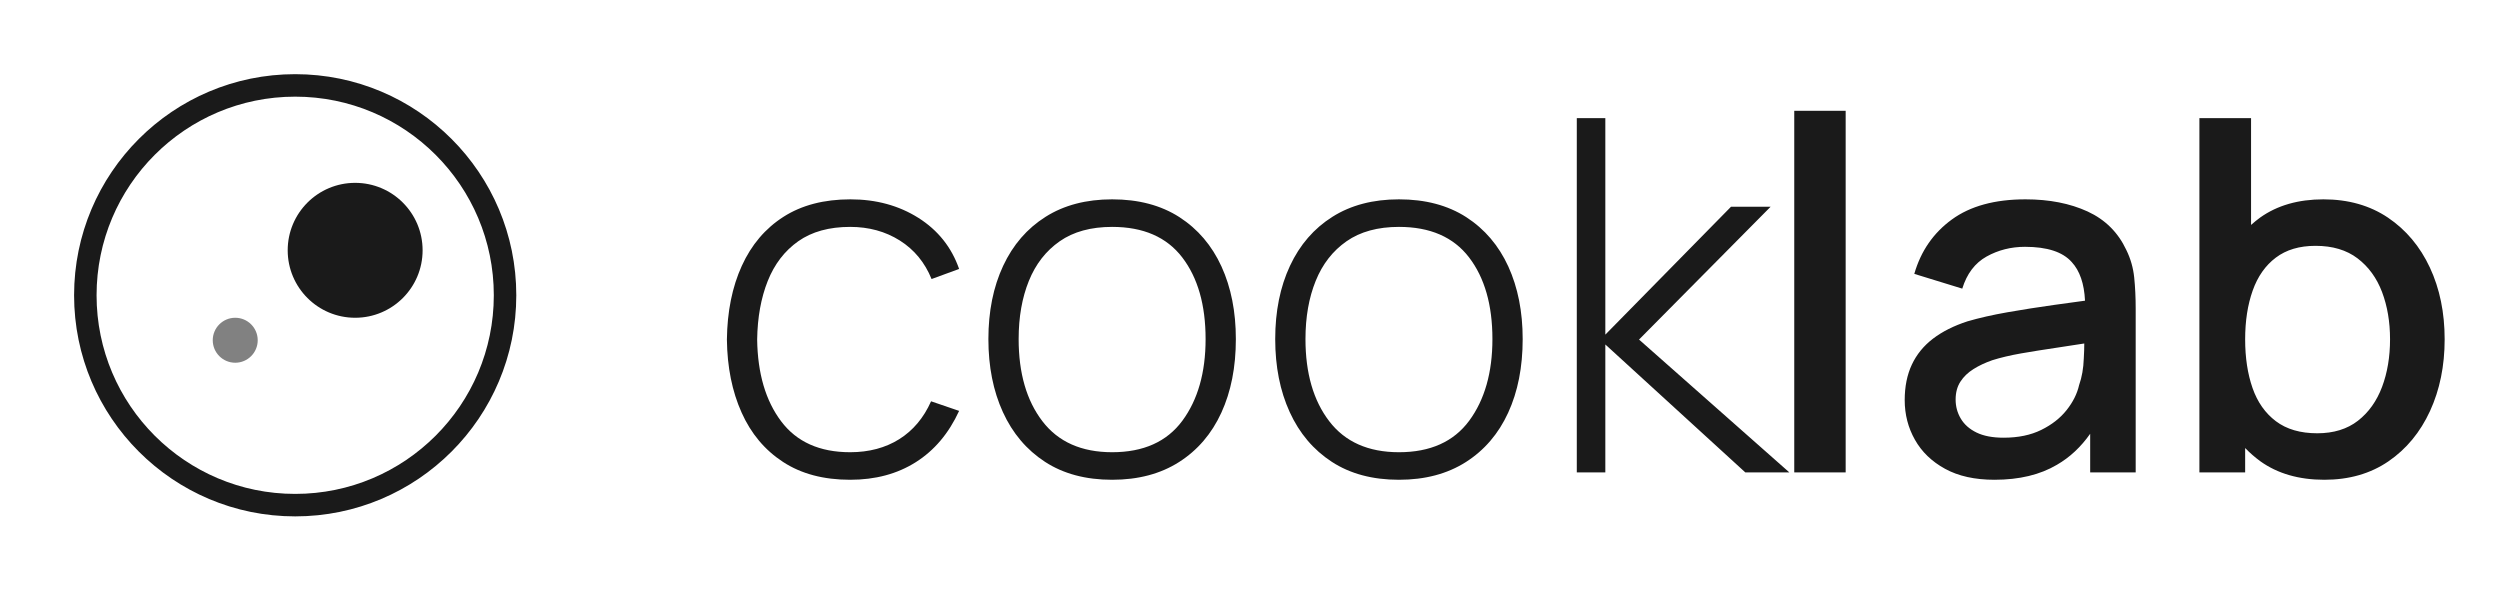
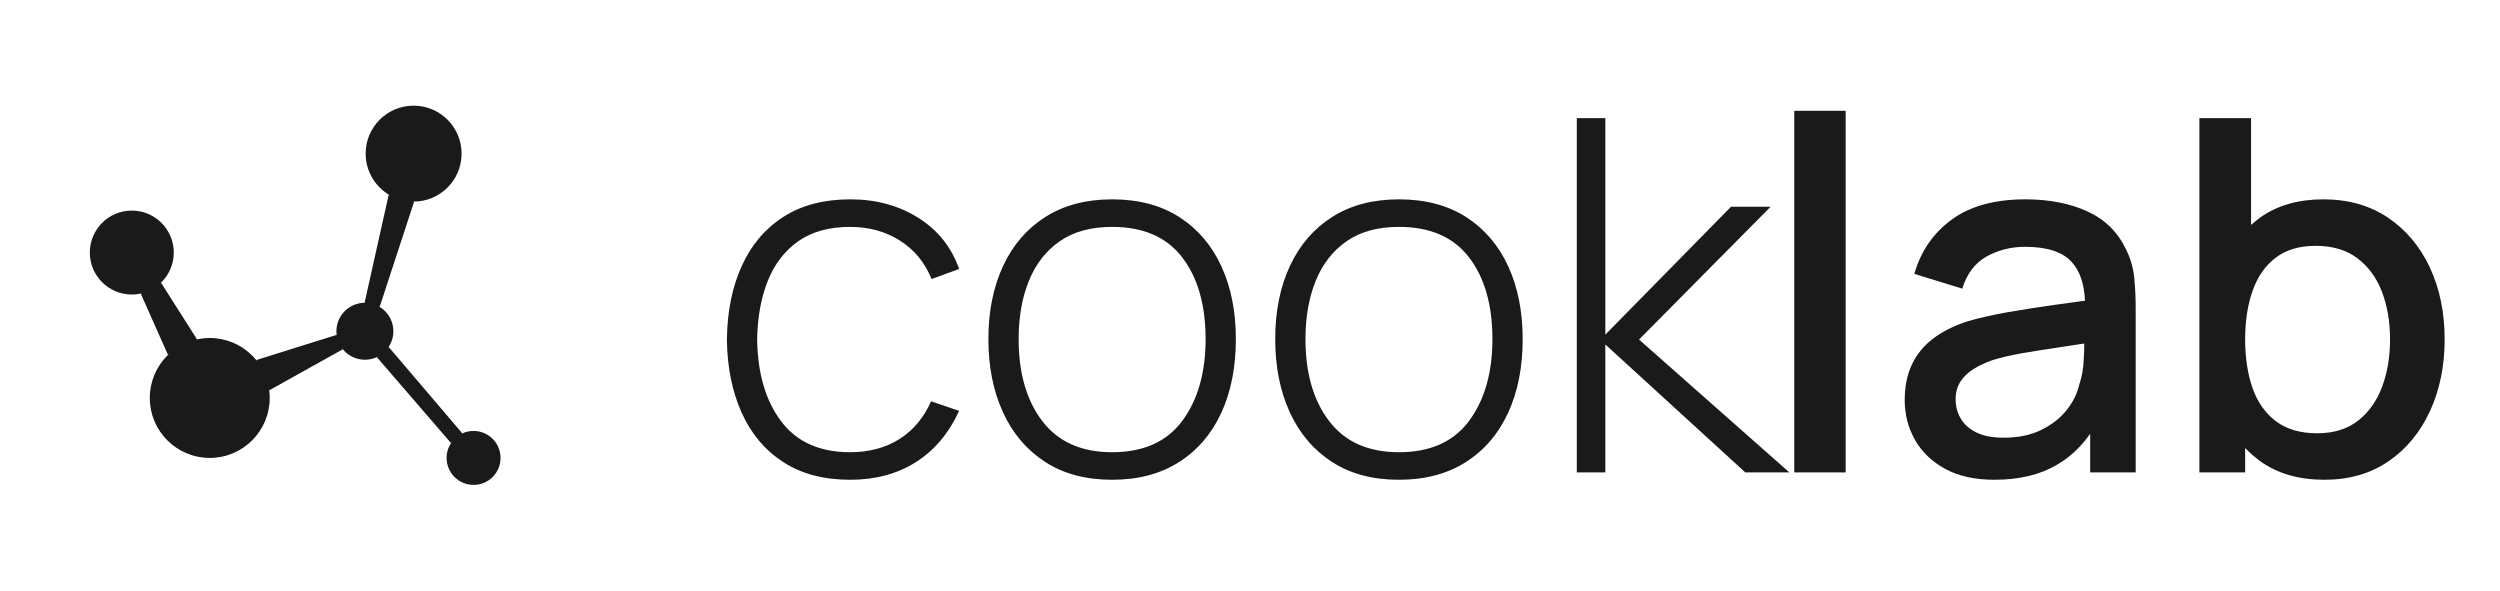
<svg xmlns="http://www.w3.org/2000/svg" viewBox="0 0 508.15 120.00" width="1016" height="240">
-   <g transform="translate(11.25 11.25) scale(3.0469)">
-     <circle cx="16" cy="16" r="14" stroke="#1a1a1a" stroke-width="1.5" fill="none" />
-     <circle cx="20" cy="13" r="4.5" fill="#1a1a1a" />
-     <circle cx="12" cy="19" r="1.5" fill="#1a1a1a" fill-opacity="0.55" />
+   <g transform="translate(11.25 11.25) scale(1.52344)">
+     <path d="M18.9 37.88L14.1 30.32L11.39 31.77L15.03 39.96Z" fill="#1a1a1a" />
+     <path d="M28.54 44.68L38.36 39.2L37.53 37.28L26.8 40.64Z" fill="#1a1a1a" />
+     <path d="M42.89 40.25L52.79 51.72L54.3 50.43L44.47 38.89Z" fill="#1a1a1a" />
+     <path d="M43.27 33.55L47.87 19.5L44.48 18.57L41.26 33Z" fill="#1a1a1a" />
+     <circle cx="20.6" cy="45.7" r="8" fill="#1a1a1a" />
+     <circle cx="47.8" cy="13.1" r="6.4" fill="#1a1a1a" />
+     <circle cx="10.2" cy="26.3" r="5.6" fill="#1a1a1a" />
+     <circle cx="41.3" cy="36.8" r="3.8" fill="#1a1a1a" />
+     <circle cx="55.8" cy="53.7" r="3.6" fill="#1a1a1a" />
  </g>
  <g transform="translate(143.75 96.00)" fill="#1a1a1a">
    <path d="M29.05 1.50L29.05 1.50Q20.95 1.50 15.40-2.13Q9.85-5.75 6.98-12.18Q4.10-18.60 4-27L4-27Q4.10-35.55 7.03-41.98Q9.95-48.40 15.50-51.95Q21.05-55.50 29.10-55.50L29.10-55.50Q36.95-55.50 42.93-51.73Q48.90-47.95 51.20-41.35L51.20-41.35L45.60-39.30Q43.55-44.35 39.15-47.13Q34.75-49.90 29.05-49.90L29.05-49.90Q22.65-49.90 18.50-46.98Q14.35-44.05 12.30-38.90Q10.25-33.75 10.15-27L10.15-27Q10.30-16.65 15.03-10.38Q19.75-4.10 29.05-4.10L29.05-4.10Q34.80-4.10 39.03-6.75Q43.25-9.40 45.50-14.45L45.50-14.45L51.20-12.50Q48.05-5.65 42.40-2.08Q36.75 1.50 29.05 1.50ZM82.30 1.50L82.30 1.50Q74.25 1.50 68.65-2.15Q63.05-5.80 60.10-12.25Q57.15-18.70 57.15-27.10L57.15-27.10Q57.15-35.55 60.15-41.98Q63.15-48.40 68.78-51.95Q74.40-55.50 82.30-55.50L82.30-55.50Q90.35-55.50 95.98-51.88Q101.60-48.25 104.53-41.85Q107.45-35.45 107.45-27.10L107.45-27.10Q107.45-18.55 104.50-12.13Q101.55-5.70 95.90-2.10Q90.25 1.50 82.30 1.50ZM82.30-4.10L82.30-4.10Q91.85-4.10 96.58-10.50Q101.30-16.90 101.30-27.10L101.30-27.10Q101.30-37.50 96.55-43.70Q91.80-49.90 82.30-49.90L82.30-49.90Q75.85-49.90 71.65-46.98Q67.45-44.05 65.38-38.93Q63.30-33.80 63.30-27.10L63.30-27.10Q63.30-16.70 68.13-10.40Q72.95-4.10 82.30-4.10ZM140.60 1.50L140.60 1.50Q132.55 1.50 126.95-2.15Q121.35-5.80 118.40-12.25Q115.45-18.70 115.45-27.10L115.45-27.10Q115.45-35.55 118.45-41.98Q121.45-48.40 127.08-51.95Q132.70-55.50 140.60-55.50L140.60-55.50Q148.65-55.50 154.28-51.88Q159.90-48.25 162.83-41.85Q165.75-35.45 165.75-27.10L165.75-27.10Q165.75-18.55 162.80-12.13Q159.85-5.70 154.20-2.10Q148.55 1.50 140.60 1.50ZM140.60-4.10L140.60-4.10Q150.15-4.10 154.88-10.50Q159.60-16.90 159.60-27.10L159.60-27.10Q159.60-37.50 154.85-43.70Q150.10-49.90 140.60-49.90L140.60-49.90Q134.15-49.90 129.95-46.98Q125.75-44.05 123.68-38.93Q121.60-33.80 121.60-27.10L121.60-27.10Q121.60-16.70 126.43-10.40Q131.25-4.10 140.60-4.10ZM182.55 0L176.75 0L176.75-72L182.55-72L182.55-28L208.10-54L216.15-54L189.40-27L219.95 0L211.00 0L182.55-26L182.55 0Z" />
    <path d="M231.40 0L220.95 0L220.95-73.50L231.40-73.50L231.40 0ZM261.65 1.50L261.65 1.50Q255.65 1.50 251.60-0.73Q247.55-2.95 245.48-6.63Q243.40-10.30 243.40-14.70L243.40-14.70Q243.40-18.80 244.85-21.90Q246.30-25 249.15-27.18Q252.00-29.35 256.15-30.70L256.15-30.70Q259.75-31.75 264.30-32.55Q268.85-33.35 273.85-34.05L273.85-34.05Q276.95-34.45 280.05-34.90L280.05-34.90Q279.80-40.10 277.35-42.75L277.35-42.75Q274.60-45.85 267.85-45.85L267.85-45.85Q263.60-45.85 260.05-43.88Q256.50-41.90 255.10-37.35L255.10-37.35L245.35-40.35Q247.35-47.30 252.98-51.40Q258.60-55.50 267.95-55.50L267.95-55.50Q275.20-55.50 280.58-53.03Q285.95-50.55 288.45-45.20L288.45-45.20Q289.75-42.55 290.05-39.60Q290.35-36.65 290.35-33.25L290.35-33.25L290.35 0L281.10 0L281.10-7.85Q278.25-3.80 274.35-1.55L274.35-1.55Q269.20 1.50 261.65 1.50ZM263.50-7.05L263.50-7.05Q267.95-7.05 271.15-8.63Q274.35-10.20 276.30-12.65Q278.25-15.10 278.85-17.75L278.85-17.75Q279.70-20.15 279.80-23.15L279.80-23.15Q279.90-24.85 279.90-26.20L279.90-26.20Q276.95-25.75 274.35-25.35L274.35-25.35Q270.30-24.75 267.03-24.18Q263.75-23.60 261.20-22.80L261.20-22.80Q259.05-22.05 257.38-21Q255.70-19.95 254.73-18.45Q253.75-16.95 253.75-14.80L253.75-14.80Q253.75-12.70 254.80-10.93Q255.85-9.15 258.00-8.10Q260.15-7.05 263.50-7.05ZM328.70 1.50L328.70 1.50Q320.95 1.50 315.70-2.25L315.70-2.25Q314-3.50 312.60-4.95L312.60-4.95L312.60 0L303.30 0L303.30-72L313.80-72L313.80-50.30Q314.70-51.10 315.65-51.80L315.65-51.80Q320.85-55.50 328.50-55.50L328.50-55.50Q336.10-55.50 341.63-51.78Q347.15-48.05 350.15-41.63Q353.15-35.20 353.15-27.05L353.15-27.05Q353.15-18.95 350.18-12.48Q347.20-6 341.73-2.25Q336.25 1.50 328.70 1.50ZM327.25-7.95L327.25-7.95Q332.25-7.95 335.53-10.50Q338.80-13.05 340.43-17.38Q342.05-21.70 342.05-27.05L342.05-27.05Q342.05-32.35 340.43-36.65Q338.80-40.95 335.45-43.50Q332.10-46.05 326.90-46.05L326.90-46.05Q322-46.05 318.83-43.65Q315.65-41.25 314.13-36.95Q312.60-32.65 312.60-27.05L312.60-27.05Q312.60-21.45 314.10-17.15Q315.60-12.85 318.85-10.40Q322.10-7.95 327.25-7.95Z" />
  </g>
</svg>
